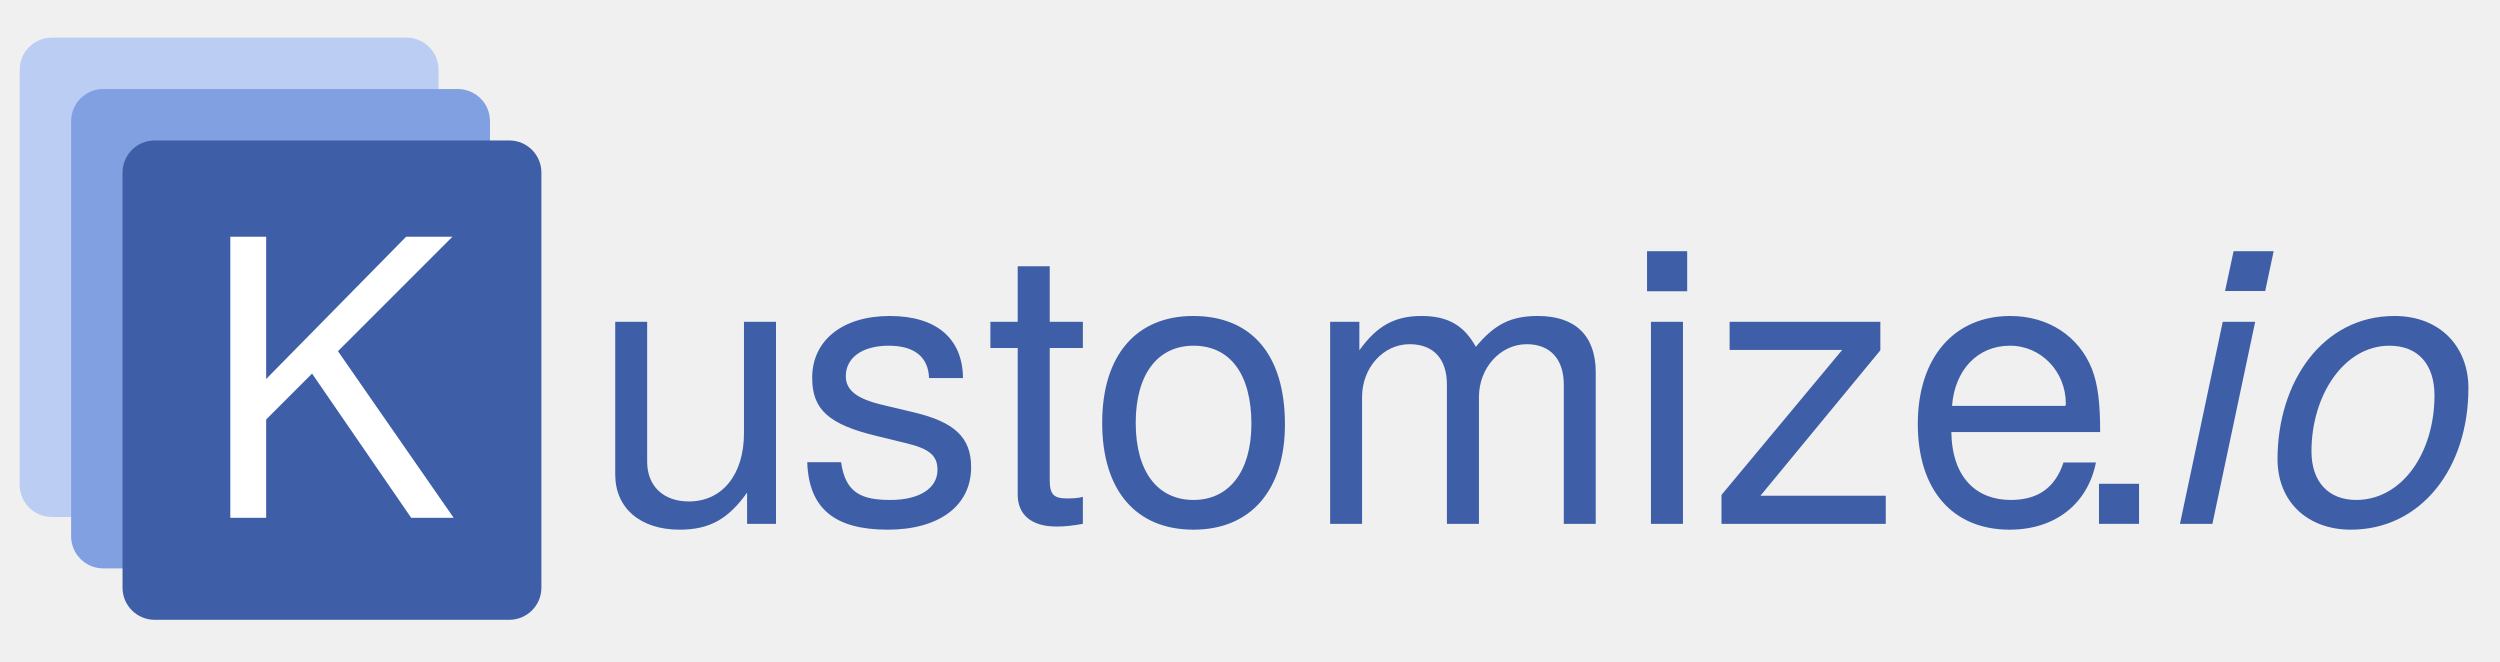
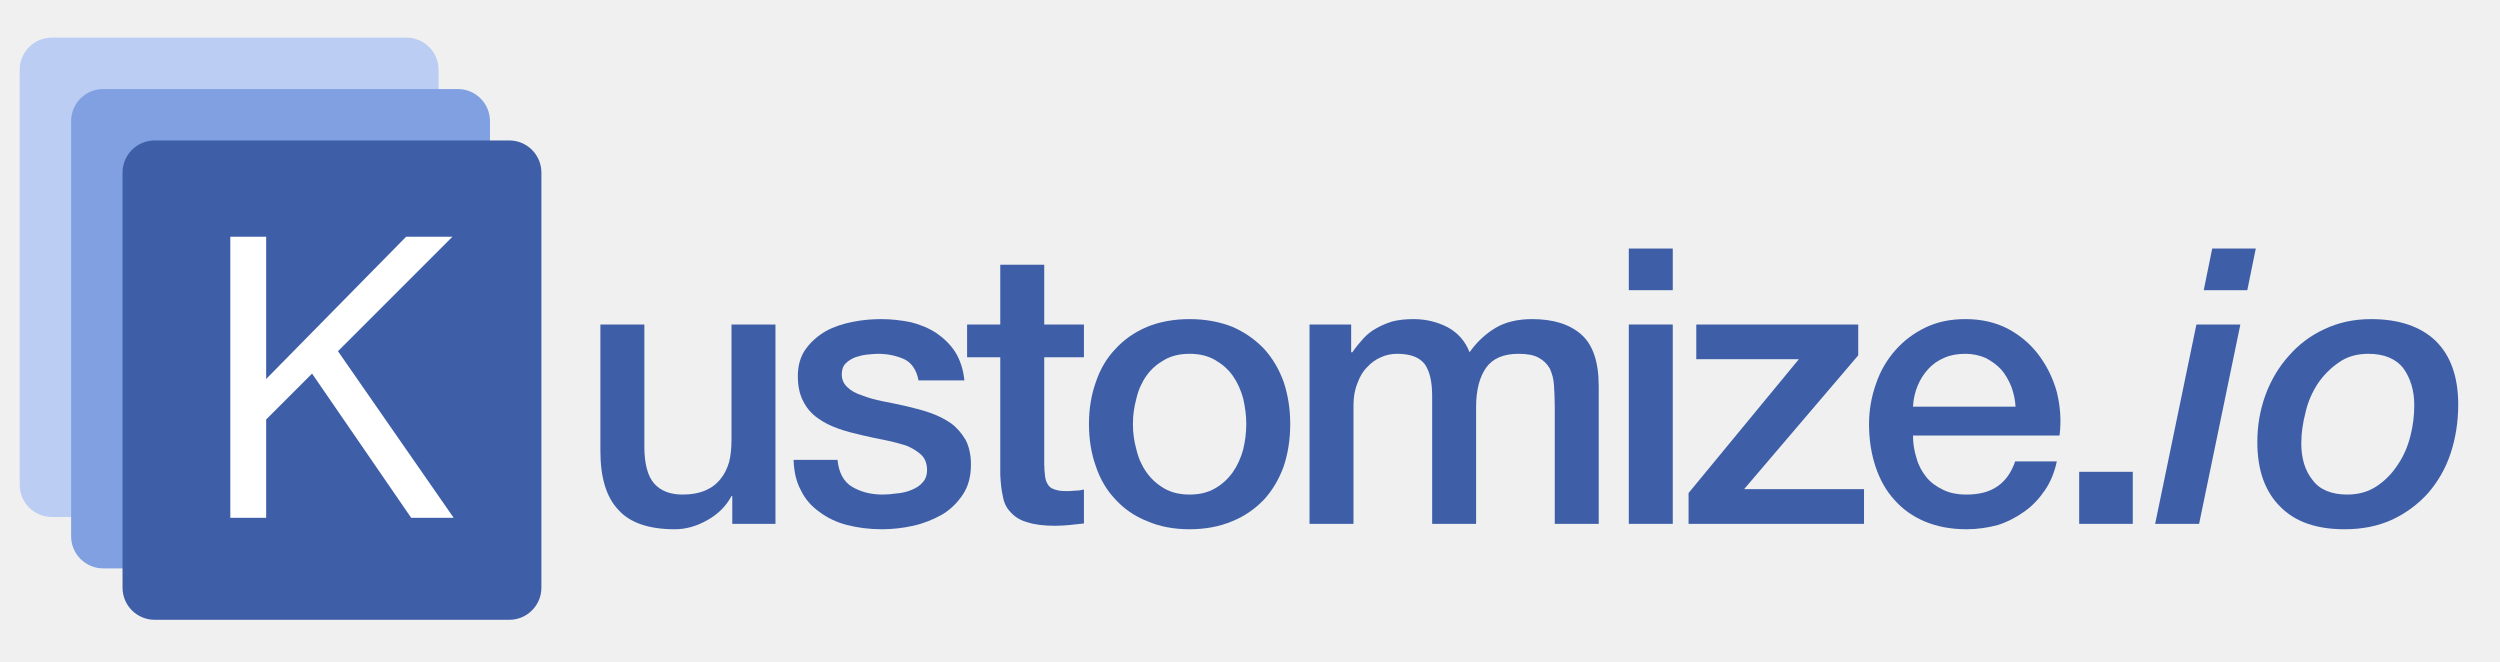
<svg xmlns="http://www.w3.org/2000/svg" width="100%" height="100%" viewBox="0 0 389 103" version="1.1" xml:space="preserve" style="fill-rule:evenodd;clip-rule:evenodd;stroke-linejoin:round;stroke-miterlimit:2;">
  <g id="kustomize-horizontal-color" transform="matrix(0.901936,0,0,0.620948,-33.8444,195.884)">
    <rect x="37.524" y="-315.459" width="430.707" height="164.742" style="fill:none;" />
    <g transform="matrix(1,0,0,1,-0.700921,0.483121)">
      <g transform="matrix(1.10873,0,0,1.61044,-132.324,-794.925)">
        <g transform="matrix(0.93236,0,0,0.921286,-32.4839,63.3211)">
          <path d="M273.015,265.879C273.015,262.888 270.615,260.459 267.659,260.459L208.469,260.459C205.513,260.459 203.113,262.888 203.113,265.879L203.113,335.997C203.113,338.988 205.513,341.417 208.469,341.417L267.659,341.417C270.615,341.417 273.015,338.988 273.015,335.997L273.015,265.879Z" style="fill:rgb(187,205,242);" />
        </g>
        <g transform="matrix(0.93236,0,0,0.921286,-24.4839,71.3211)">
          <path d="M273.015,265.879C273.015,262.888 270.615,260.459 267.659,260.459L208.469,260.459C205.513,260.459 203.113,262.888 203.113,265.879L203.113,335.997C203.113,338.988 205.513,341.417 208.469,341.417L267.659,341.417C270.615,341.417 273.015,338.988 273.015,335.997L273.015,265.879Z" style="fill:rgb(128,160,226);" />
        </g>
        <g>
          <g transform="matrix(0.93236,0,0,0.921286,-16.4839,79.3211)">
            <path d="M273.015,265.879C273.015,262.888 270.615,260.459 267.659,260.459L208.469,260.459C205.513,260.459 203.113,262.888 203.113,265.879L203.113,335.997C203.113,338.988 205.513,341.417 208.469,341.417L267.659,341.417C270.615,341.417 273.015,338.988 273.015,335.997L273.015,265.879Z" style="fill:rgb(62,95,168);" />
          </g>
          <g transform="matrix(1,0,0,1,-109.383,167.849)">
            <text x="294.31px" y="210.142px" style="font-family:'HelveticaNeue-Medium', 'Helvetica Neue', sans-serif;font-weight:500;font-size:60px;fill:white;">K</text>
          </g>
        </g>
      </g>
-       <g transform="matrix(1.10873,0,0,1.61044,-101.68,-587.813)">
-         <text x="218.008px" y="250.329px" style="font-family:'HelveticaNeue-Medium', 'Helvetica Neue', sans-serif;font-weight:500;font-size:60px;fill:rgb(62,95,168);">u<tspan x="249.748px 278.188px 295.468px 328.348px 377.848px 389.608px 416.908px " y="250.329px 250.329px 250.329px 250.329px 250.329px 250.329px 250.329px ">stomize</tspan>
-         </text>
-         <text x="447.568px" y="250.329px" style="font-family:'HelveticaNeue-Medium', 'Helvetica Neue', sans-serif;font-weight:500;font-size:60px;fill:rgb(62,95,168);">.</text>
-         <text x="464.248px" y="250.329px" style="font-family:'HelveticaNeue-MediumItalic', 'Helvetica Neue', sans-serif;font-weight:500;font-style:italic;font-size:60px;fill:rgb(62,95,168);">i</text>
-         <text x="478.708px" y="250.329px" style="font-family:'HelveticaNeue-MediumItalic', 'Helvetica Neue', sans-serif;font-weight:500;font-style:italic;font-size:60px;fill:rgb(62,95,168);">o</text>
+       <g transform="matrix(1.50098,0,0,0.745784,-189.413,-408.405)">
+         <g transform="matrix(44.32,0,0,129.564,218.008,299.998)">
+           <path d="M0.514,0L0.402,0L0.402,-0.072L0.4,-0.072C0.386,-0.046 0.365,-0.025 0.338,-0.01C0.31,0.006 0.282,0.014 0.253,0.014C0.185,0.014 0.136,-0.003 0.106,-0.037C0.075,-0.07 0.06,-0.121 0.06,-0.189L0.06,-0.517L0.174,-0.517L0.174,-0.2C0.174,-0.155 0.183,-0.123 0.2,-0.104C0.217,-0.085 0.242,-0.076 0.273,-0.076C0.297,-0.076 0.317,-0.08 0.333,-0.087C0.349,-0.094 0.362,-0.104 0.372,-0.117C0.382,-0.129 0.389,-0.144 0.394,-0.161C0.398,-0.178 0.4,-0.197 0.4,-0.217L0.4,-0.517L0.514,-0.517L0.514,0Z" style="fill:rgb(62,95,168);fill-rule:nonzero;" />
+         </g>
+         <g transform="matrix(44.32,0,0,129.564,241.453,299.998)">
+           <path d="M0.146,-0.166C0.149,-0.133 0.162,-0.109 0.184,-0.096C0.206,-0.083 0.232,-0.076 0.263,-0.076C0.274,-0.076 0.286,-0.077 0.3,-0.079C0.313,-0.08 0.326,-0.083 0.338,-0.088C0.35,-0.093 0.36,-0.099 0.368,-0.109C0.375,-0.117 0.379,-0.129 0.378,-0.144C0.377,-0.159 0.372,-0.171 0.362,-0.18C0.352,-0.189 0.339,-0.197 0.324,-0.203C0.308,-0.208 0.29,-0.213 0.27,-0.217C0.25,-0.221 0.23,-0.225 0.209,-0.23C0.188,-0.235 0.167,-0.24 0.148,-0.247C0.128,-0.254 0.11,-0.263 0.095,-0.274C0.079,-0.285 0.066,-0.3 0.057,-0.318C0.048,-0.335 0.043,-0.357 0.043,-0.383C0.043,-0.411 0.05,-0.435 0.064,-0.454C0.077,-0.472 0.095,-0.488 0.116,-0.5C0.136,-0.511 0.16,-0.519 0.186,-0.524C0.211,-0.529 0.236,-0.531 0.259,-0.531C0.286,-0.531 0.311,-0.528 0.336,-0.523C0.36,-0.517 0.382,-0.508 0.402,-0.495C0.421,-0.482 0.438,-0.466 0.451,-0.446C0.464,-0.425 0.472,-0.401 0.475,-0.372L0.356,-0.372C0.351,-0.399 0.338,-0.418 0.319,-0.427C0.299,-0.436 0.276,-0.441 0.251,-0.441C0.243,-0.441 0.234,-0.44 0.223,-0.439C0.212,-0.438 0.201,-0.435 0.192,-0.432C0.182,-0.428 0.174,-0.423 0.167,-0.416C0.16,-0.409 0.157,-0.399 0.157,-0.388C0.157,-0.374 0.162,-0.363 0.172,-0.354C0.181,-0.345 0.194,-0.338 0.21,-0.333C0.225,-0.327 0.243,-0.322 0.263,-0.318C0.283,-0.314 0.304,-0.31 0.325,-0.305C0.346,-0.3 0.366,-0.295 0.386,-0.288C0.406,-0.281 0.424,-0.272 0.44,-0.261C0.455,-0.25 0.468,-0.235 0.478,-0.218C0.487,-0.201 0.492,-0.179 0.492,-0.154C0.492,-0.123 0.485,-0.097 0.471,-0.076C0.457,-0.055 0.439,-0.037 0.417,-0.024C0.394,-0.011 0.369,-0.001 0.342,0.005C0.315,0.011 0.288,0.014 0.261,0.014C0.228,0.014 0.198,0.01 0.171,0.003C0.143,-0.004 0.119,-0.016 0.099,-0.031C0.078,-0.046 0.062,-0.064 0.051,-0.087C0.039,-0.109 0.033,-0.135 0.032,-0.166L0.146,-0.166Z" style="fill:rgb(62,95,168);fill-rule:nonzero;" />
+         </g>
+         <g transform="matrix(44.32,0,0,129.564,262.461,299.998)">
+           <path d="M0.008,-0.517L0.094,-0.517L0.094,-0.672L0.208,-0.672L0.208,-0.517L0.311,-0.517L0.311,-0.432L0.208,-0.432L0.208,-0.156C0.208,-0.144 0.209,-0.134 0.21,-0.125C0.211,-0.116 0.213,-0.109 0.217,-0.103C0.22,-0.097 0.226,-0.092 0.233,-0.09C0.24,-0.087 0.25,-0.085 0.263,-0.085C0.271,-0.085 0.279,-0.085 0.287,-0.086C0.295,-0.086 0.303,-0.087 0.311,-0.089L0.311,-0.001C0.298,0 0.286,0.002 0.274,0.003C0.262,0.004 0.25,0.005 0.237,0.005C0.207,0.005 0.183,0.002 0.165,-0.004C0.146,-0.009 0.132,-0.018 0.122,-0.029C0.111,-0.04 0.104,-0.053 0.101,-0.07C0.097,-0.087 0.095,-0.106 0.094,-0.127L0.094,-0.432L0.008,-0.432L0.008,-0.517Z" style="fill:rgb(62,95,168);fill-rule:nonzero;" />
+         </g>
+         <g transform="matrix(44.32,0,0,129.564,275.225,299.998)">
+           <path d="M0.297,0.014C0.256,0.014 0.219,0.007 0.187,-0.007C0.154,-0.02 0.127,-0.039 0.105,-0.063C0.082,-0.087 0.065,-0.116 0.054,-0.149C0.042,-0.182 0.036,-0.219 0.036,-0.259C0.036,-0.298 0.042,-0.335 0.054,-0.368C0.065,-0.401 0.082,-0.43 0.105,-0.454C0.127,-0.478 0.154,-0.497 0.187,-0.511C0.219,-0.524 0.256,-0.531 0.297,-0.531C0.338,-0.531 0.375,-0.524 0.408,-0.511C0.44,-0.497 0.467,-0.478 0.49,-0.454C0.512,-0.43 0.529,-0.401 0.541,-0.368C0.552,-0.335 0.558,-0.298 0.558,-0.259C0.558,-0.219 0.552,-0.182 0.541,-0.149C0.529,-0.116 0.512,-0.087 0.49,-0.063C0.467,-0.039 0.44,-0.02 0.408,-0.007C0.375,0.007 0.338,0.014 0.297,0.014ZM0.297,-0.076C0.322,-0.076 0.344,-0.081 0.363,-0.092C0.382,-0.103 0.397,-0.117 0.409,-0.134C0.421,-0.151 0.43,-0.171 0.436,-0.193C0.441,-0.214 0.444,-0.236 0.444,-0.259C0.444,-0.281 0.441,-0.303 0.436,-0.325C0.43,-0.347 0.421,-0.367 0.409,-0.384C0.397,-0.401 0.382,-0.414 0.363,-0.425C0.344,-0.436 0.322,-0.441 0.297,-0.441C0.272,-0.441 0.25,-0.436 0.231,-0.425C0.212,-0.414 0.197,-0.401 0.185,-0.384C0.173,-0.367 0.164,-0.347 0.159,-0.325C0.153,-0.303 0.15,-0.281 0.15,-0.259C0.15,-0.236 0.153,-0.214 0.159,-0.193C0.164,-0.171 0.173,-0.151 0.185,-0.134C0.197,-0.117 0.212,-0.103 0.231,-0.092C0.25,-0.081 0.272,-0.076 0.297,-0.076Z" style="fill:rgb(62,95,168);fill-rule:nonzero;" />
+         </g>
+         <g transform="matrix(44.32,0,0,129.564,299.513,299.998)">
+           <path d="M0.06,-0.517L0.168,-0.517L0.168,-0.445L0.171,-0.445C0.18,-0.458 0.189,-0.469 0.199,-0.48C0.209,-0.491 0.22,-0.5 0.233,-0.507C0.245,-0.514 0.259,-0.52 0.275,-0.525C0.291,-0.529 0.309,-0.531 0.33,-0.531C0.361,-0.531 0.391,-0.524 0.418,-0.51C0.444,-0.496 0.464,-0.474 0.475,-0.445C0.494,-0.472 0.517,-0.493 0.542,-0.508C0.567,-0.523 0.599,-0.531 0.637,-0.531C0.692,-0.531 0.734,-0.518 0.765,-0.491C0.795,-0.464 0.81,-0.42 0.81,-0.357L0.81,0L0.696,0L0.696,-0.302C0.696,-0.323 0.695,-0.341 0.694,-0.359C0.693,-0.376 0.689,-0.39 0.683,-0.403C0.676,-0.415 0.667,-0.424 0.654,-0.431C0.641,-0.438 0.624,-0.441 0.602,-0.441C0.563,-0.441 0.535,-0.429 0.518,-0.405C0.501,-0.381 0.492,-0.347 0.492,-0.303L0.492,0L0.378,0L0.378,-0.332C0.378,-0.368 0.372,-0.395 0.359,-0.414C0.345,-0.432 0.322,-0.441 0.287,-0.441C0.272,-0.441 0.258,-0.438 0.245,-0.432C0.231,-0.426 0.219,-0.417 0.209,-0.406C0.198,-0.395 0.19,-0.381 0.184,-0.364C0.177,-0.347 0.174,-0.328 0.174,-0.307L0.174,0L0.06,0L0.06,-0.517Z" style="fill:rgb(62,95,168);fill-rule:nonzero;" />
+         </g>
+         <g transform="matrix(44.32,0,0,129.564,336.077,299.998)">
+           <path d="M0.063,-0.714L0.177,-0.714L0.177,-0.606L0.063,-0.606L0.063,-0.714ZM0.063,-0.517L0.177,-0.517L0.177,0L0.063,0L0.063,-0.517Z" style="fill:rgb(62,95,168);fill-rule:nonzero;" />
+         </g>
+         <g transform="matrix(44.32,0,0,129.564,344.763,299.998)">
+           <path d="M0.042,-0.517L0.462,-0.517L0.462,-0.437L0.166,-0.09L0.477,-0.09L0.477,0L0.022,0L0.022,-0.08L0.308,-0.427L0.042,-0.427L0.042,-0.517Z" style="fill:rgb(62,95,168);fill-rule:nonzero;" />
+         </g>
+         <g transform="matrix(44.32,0,0,129.564,364.929,299.998)">
+           <path d="M0.415,-0.304C0.414,-0.322 0.41,-0.339 0.404,-0.356C0.397,-0.373 0.389,-0.387 0.378,-0.4C0.367,-0.412 0.353,-0.422 0.338,-0.43C0.322,-0.437 0.304,-0.441 0.285,-0.441C0.265,-0.441 0.247,-0.438 0.231,-0.431C0.214,-0.424 0.2,-0.414 0.189,-0.402C0.177,-0.389 0.168,-0.375 0.161,-0.358C0.154,-0.341 0.15,-0.323 0.149,-0.304L0.415,-0.304ZM0.149,-0.229C0.149,-0.209 0.152,-0.19 0.158,-0.171C0.163,-0.152 0.172,-0.136 0.183,-0.122C0.194,-0.108 0.209,-0.097 0.226,-0.089C0.243,-0.08 0.264,-0.076 0.288,-0.076C0.321,-0.076 0.348,-0.083 0.369,-0.098C0.389,-0.112 0.404,-0.133 0.414,-0.162L0.522,-0.162C0.516,-0.134 0.506,-0.109 0.491,-0.087C0.476,-0.065 0.459,-0.047 0.438,-0.032C0.417,-0.017 0.394,-0.005 0.369,0.003C0.343,0.01 0.316,0.014 0.288,0.014C0.247,0.014 0.211,0.007 0.18,-0.006C0.149,-0.019 0.122,-0.038 0.101,-0.062C0.079,-0.086 0.063,-0.115 0.052,-0.148C0.041,-0.181 0.035,-0.218 0.035,-0.258C0.035,-0.295 0.041,-0.329 0.053,-0.363C0.064,-0.396 0.081,-0.425 0.103,-0.45C0.124,-0.474 0.15,-0.494 0.181,-0.509C0.212,-0.524 0.246,-0.531 0.285,-0.531C0.326,-0.531 0.362,-0.523 0.395,-0.506C0.427,-0.489 0.454,-0.466 0.475,-0.438C0.496,-0.41 0.512,-0.378 0.522,-0.342C0.531,-0.305 0.534,-0.268 0.529,-0.229L0.149,-0.229Z" style="fill:rgb(62,95,168);fill-rule:nonzero;" />
+         </g>
+         <g transform="matrix(44.32,0,0,129.564,387.576,299.998)">
+           <rect x="0.069" y="-0.135" width="0.139" height="0.135" style="fill:rgb(62,95,168);fill-rule:nonzero;" />
+         </g>
+         <g transform="matrix(44.32,0,0,129.564,399.897,299.998)">
+           <path d="M0.136,-0.714L0.249,-0.714L0.227,-0.606L0.114,-0.606L0.136,-0.714ZM0.095,-0.517L0.209,-0.517L0.102,0L-0.012,0L0.095,-0.517Z" style="fill:rgb(62,95,168);fill-rule:nonzero;" />
+         </g>
+         <g transform="matrix(44.32,0,0,129.564,410.578,299.998)">
+           <path d="M0.3,-0.441C0.271,-0.441 0.245,-0.434 0.224,-0.419C0.202,-0.404 0.184,-0.386 0.169,-0.364C0.154,-0.341 0.143,-0.316 0.137,-0.289C0.13,-0.262 0.126,-0.235 0.126,-0.209C0.126,-0.171 0.135,-0.139 0.155,-0.114C0.173,-0.089 0.204,-0.076 0.245,-0.076C0.274,-0.076 0.3,-0.083 0.322,-0.098C0.343,-0.112 0.361,-0.13 0.376,-0.153C0.391,-0.175 0.402,-0.2 0.409,-0.228C0.416,-0.255 0.419,-0.282 0.419,-0.308C0.419,-0.346 0.409,-0.378 0.391,-0.403C0.372,-0.428 0.341,-0.441 0.3,-0.441ZM0.238,0.014C0.166,0.014 0.11,-0.005 0.071,-0.045C0.032,-0.084 0.012,-0.139 0.012,-0.212C0.012,-0.255 0.019,-0.295 0.033,-0.334C0.047,-0.372 0.067,-0.406 0.093,-0.435C0.118,-0.464 0.149,-0.488 0.186,-0.505C0.222,-0.522 0.262,-0.531 0.307,-0.531C0.379,-0.531 0.435,-0.512 0.474,-0.475C0.513,-0.437 0.533,-0.382 0.533,-0.309C0.533,-0.264 0.526,-0.221 0.513,-0.182C0.5,-0.143 0.48,-0.109 0.455,-0.08C0.429,-0.051 0.398,-0.028 0.362,-0.011C0.325,0.006 0.284,0.014 0.238,0.014Z" style="fill:rgb(62,95,168);fill-rule:nonzero;" />
+         </g>
      </g>
    </g>
  </g>
</svg>
